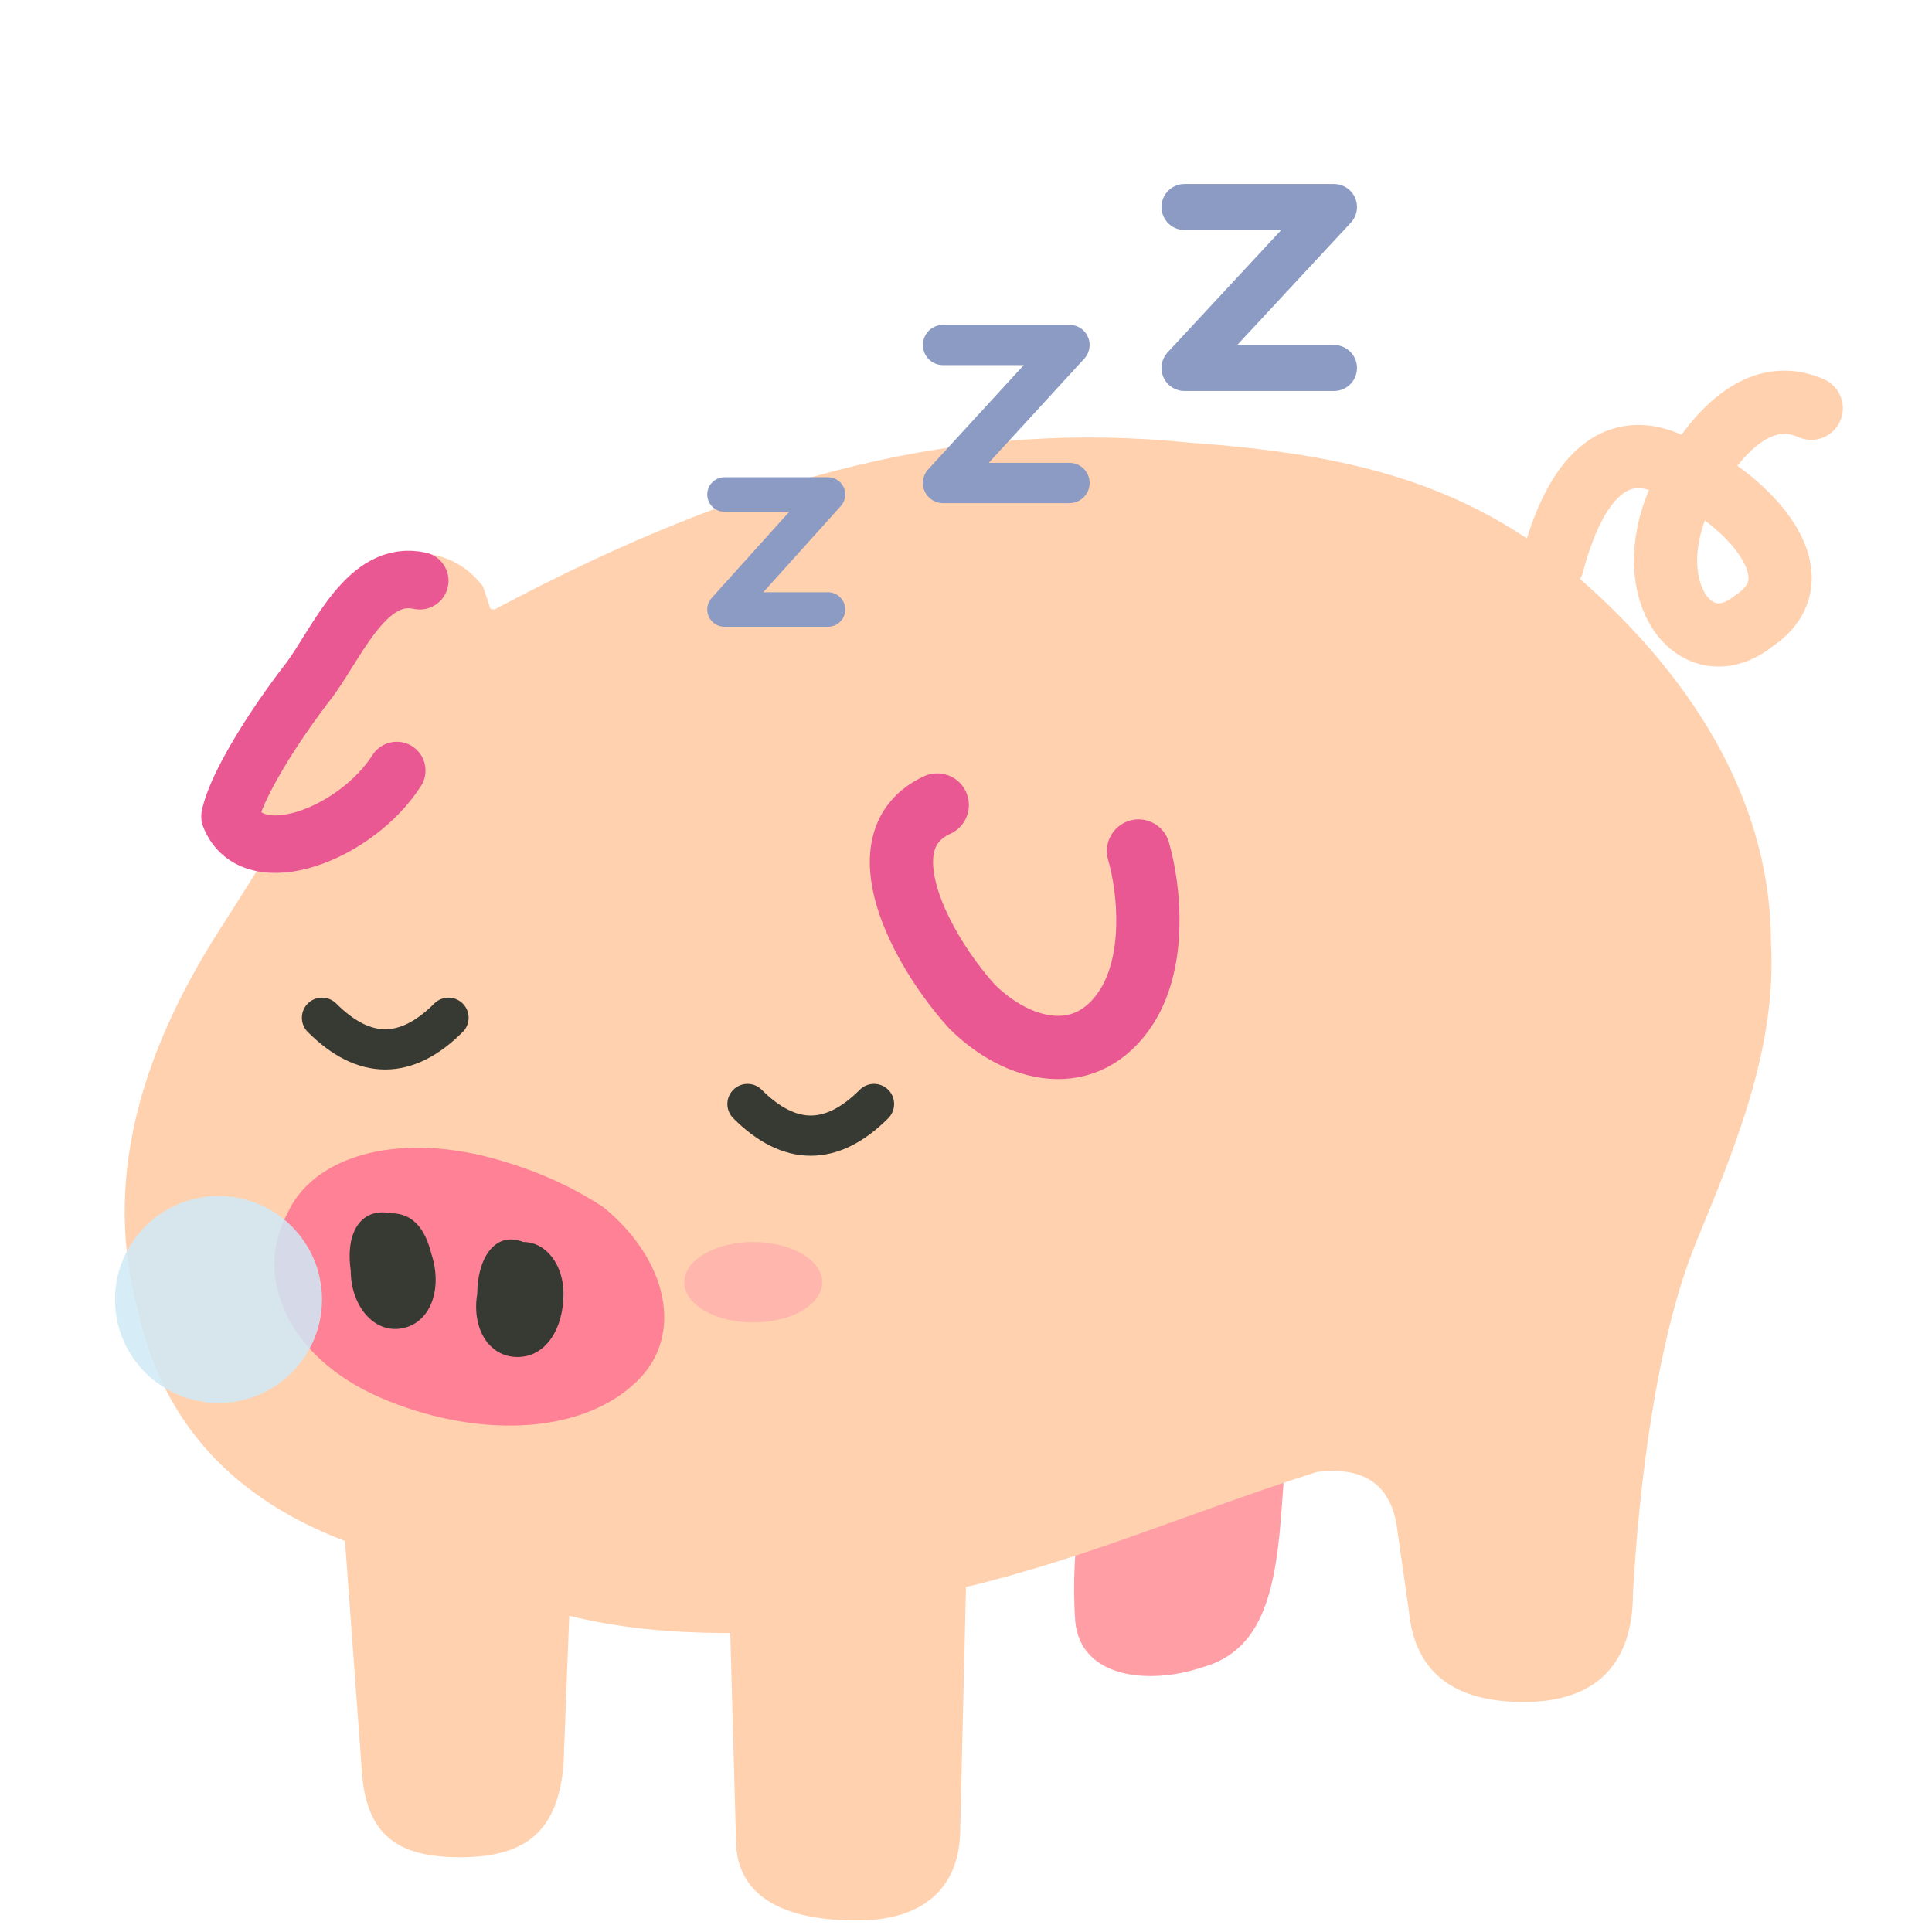
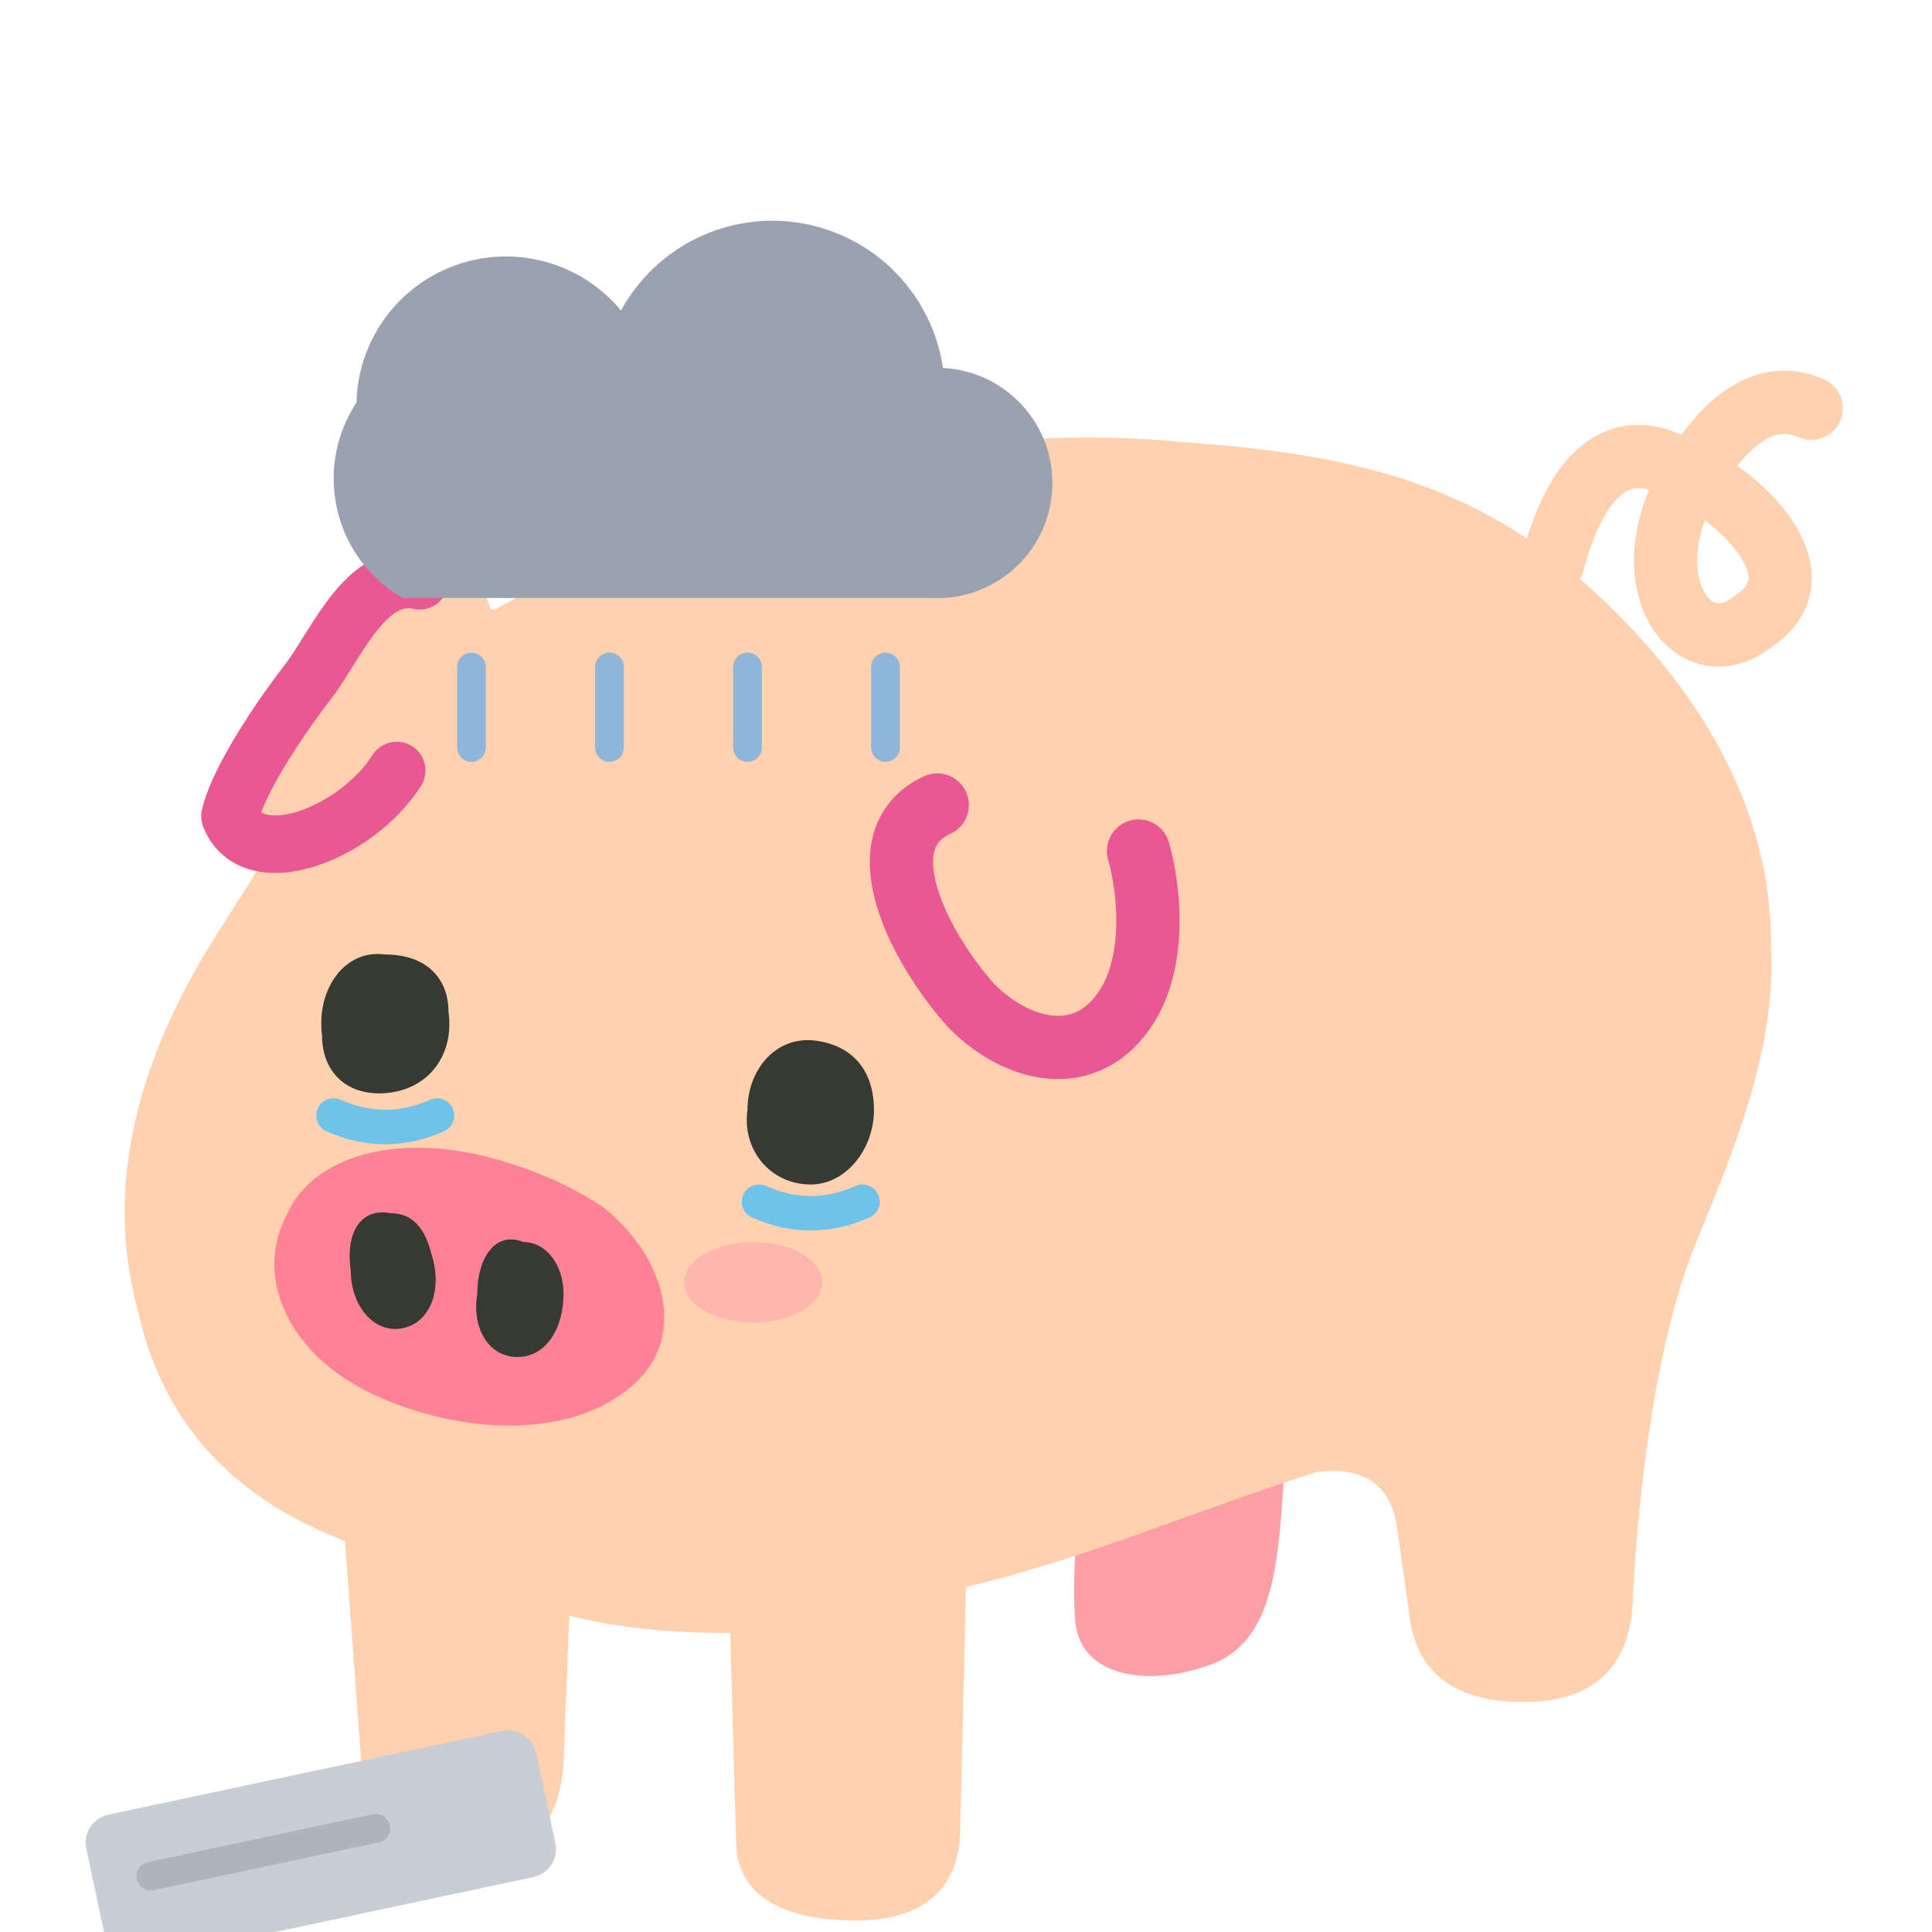
- <svg xmlns="http://www.w3.org/2000/svg" viewBox="24 -36 336 336" width="128" height="128" role="img" aria-label="睡着了">
+ <svg xmlns="http://www.w3.org/2000/svg" viewBox="24 -36 336 336" width="128" height="128" role="img" aria-label="谢谢参与">
  <style>
    .eye{animation:blink 4.2s infinite;transform-box:fill-box;transform-origin:50% 50%}
    .tail{animation:wag 1.4s ease-in-out infinite;transform-origin:296px 64px}
    .ear2{animation:flick 5.2s ease-in-out infinite;transform-origin:205px 108px}
    @keyframes blink{0%,90%,100%{transform:scaleY(1)}93%{transform:scaleY(.1)}}
    @keyframes wag{50%{transform:rotate(14deg)}}
    @keyframes flick{0%,80%,100%{transform:rotate(0)}85%{transform:rotate(-12deg)}90%{transform:rotate(4deg)}}
-     .breathe{animation:breathe 3.6s ease-in-out infinite;transform-origin:190px 298px}
+     .droop{animation:droop 2s ease-in-out infinite;transform-origin:190px 298px}
    .tail{animation:none}.ear2{animation:none}
-     .bubble{animation:bubble 3.6s ease-in-out infinite;transform-box:fill-box;transform-origin:100% 50%}
-     .z1{animation:z 3.6s ease-out infinite}.z2{animation:z 3.6s ease-out -1.2s infinite}.z3{animation:z 3.6s ease-out -2.4s infinite}
-     @keyframes breathe{0%,100%{transform:scale(1) rotate(0)}50%{transform:scale(1.025,.97) rotate(1deg)}}
-     @keyframes bubble{0%,100%{transform:scale(.3)}50%{transform:scale(1)}}
-     @keyframes z{0%{opacity:0;transform:translate(0,14px)}30%{opacity:1}100%{opacity:0;transform:translate(24px,-36px)}}
+     .rain{animation:rain .7s linear infinite}.rain2{animation:rain .7s linear -.35s infinite}
+     .cloud{animation:drift 2s ease-in-out infinite}
+     @keyframes droop{0%,100%{transform:rotate(2deg) translateY(2px)}50%{transform:rotate(3.5deg) translateY(4px)}}
+     @keyframes rain{0%{opacity:0;transform:translateY(0)}30%{opacity:1}100%{opacity:0;transform:translateY(40px)}}
+     @keyframes drift{50%{transform:translateX(6px)}}
    @media (prefers-reduced-motion:reduce){*{animation:none!important}}
  </style>
-   <g class="breathe">
+   <g class="droop">
    <g class="pig" stroke-linecap="round" stroke-linejoin="round">
      <path fill="#FF9FA5" d="M214 210C213 221 210 232 211 246C212 256 224 257 233 254C244 251 246 240 247 225L248 211Z" />
      <path class="tail" d="M294 62C298 47 305 40 315 45C327 50 341 64 329 72C319 80 309 67 316 51C322 39 330 31 339 35" fill="none" stroke="#FFD1AF" stroke-width="11" />
      <path fill="#FFD1AF" d="M110 70C155 46 192 37 231 41C259 43 279 48 298 64C320 83 332 105 332 128C333 146 326 163 319 180C312 197 309 223 308 241C308 254 301 260 289 260C277 260 270 255 269 244L267 230C266 222 261 219 253 220C231 227 213 235 192 240L191 282C191 292 185 298 173 298C159 298 152 293 152 284L151 248C140 248 131 247 123 245L122 271C121 282 116 287 104 287C93 287 88 283 87 273L84 232C63 224 52 210 48 192C42 170 48 148 62 126C69 115 75 106 80 94C87 79 96 68 110 70Z" />
      <path fill="#FFD1AF" d="M63 107C64 97 75 81 84 68C90 58 102 58 108 66L115 87L90 113Z" />
      <path class="ear1" d="M97 65C88 63 83 75 78 82C71 91 65 101 64 106C68 116 86 109 93 98" fill="none" stroke="#E95892" stroke-width="10" />
      <path class="ear2" d="M187 104C174 110 184 129 193 139C201 147 213 150 220 139C225 131 224 119 222 112" fill="none" stroke="#E95892" stroke-width="11" />
-       <path d="M80 141Q91 152 102 141M154 156Q165 167 176 156" fill="none" stroke="#373A32" stroke-width="7" />
+       <path class="eye" fill="#373A32" d="M91 130C84 129 79 136 80 144C80 151 85 155 92 154C99 153 103 147 102 140C102 134 98 130 91 130Z" />
+       <path class="eye" fill="#373A32" d="M166 145C159 144 154 150 154 157C153 164 158 170 165 170C171 170 176 164 176 157C176 151 173 146 166 145Z" />
      <g class="snout">
        <path fill="#FF8195" d="M108 165C91 161 78 166 74 175C68 186 74 200 90 207C106 214 125 214 135 204C143 196 140 183 129 174C123 170 116 167 108 165Z" />
        <path fill="#373A32" d="M92 175C87 174 84 178 85 185C85 191 89 196 94 195C99 194 101 188 99 182C98 178 96 175 92 175Z" />
        <path fill="#373A32" d="M115 180C110 178 107 183 107 189C106 195 109 200 114 200C119 200 122 195 122 189C122 184 119 180 115 180Z" />
      </g>
      <ellipse class="blush" cx="155" cy="187" rx="12" ry="7" fill="#FFAFAC" opacity=".75" />
-       <circle class="bubble" cx="62" cy="190" r="18" fill="#CFEAF7" opacity=".85" />
+       <path d="M82 158Q91 162 100 158M156 173Q165 177 174 173" fill="none" stroke="#6EC3EA" stroke-width="6" stroke-linecap="round" />
    </g>
  </g>
-   <g fill="none" stroke="#8C9BC4" stroke-linecap="round" stroke-linejoin="round">
-     <path class="z1" d="M150 50h18l-18 20h18" stroke-width="6" />
-     <path class="z2" d="M188 24h22l-22 24h22" stroke-width="7" />
-     <path class="z3" d="M230 0h26l-26 28h26" stroke-width="8" />
+   <g class="cloud">
+     <path d="M86 34a26 26 0 0 1 46-16 30 30 0 0 1 56 10 20 20 0 0 1-2 40H94a24 24 0 0 1-8-34Z" fill="#9AA2B0" />
+     <path class="rain" d="M106 80v14M154 80v14" fill="none" stroke="#8FB6D8" stroke-width="5" stroke-linecap="round" />
+     <path class="rain2" d="M130 80v14M178 80v14" fill="none" stroke="#8FB6D8" stroke-width="5" stroke-linecap="round" />
+   </g>
+   <g transform="rotate(-12 80 286)">
+     <rect x="40" y="272" width="80" height="26" rx="5" fill="#C9CED6" />
+     <path d="M50 284h40" stroke="#AEB4BE" stroke-width="5" stroke-linecap="round" />
  </g>
</svg>
